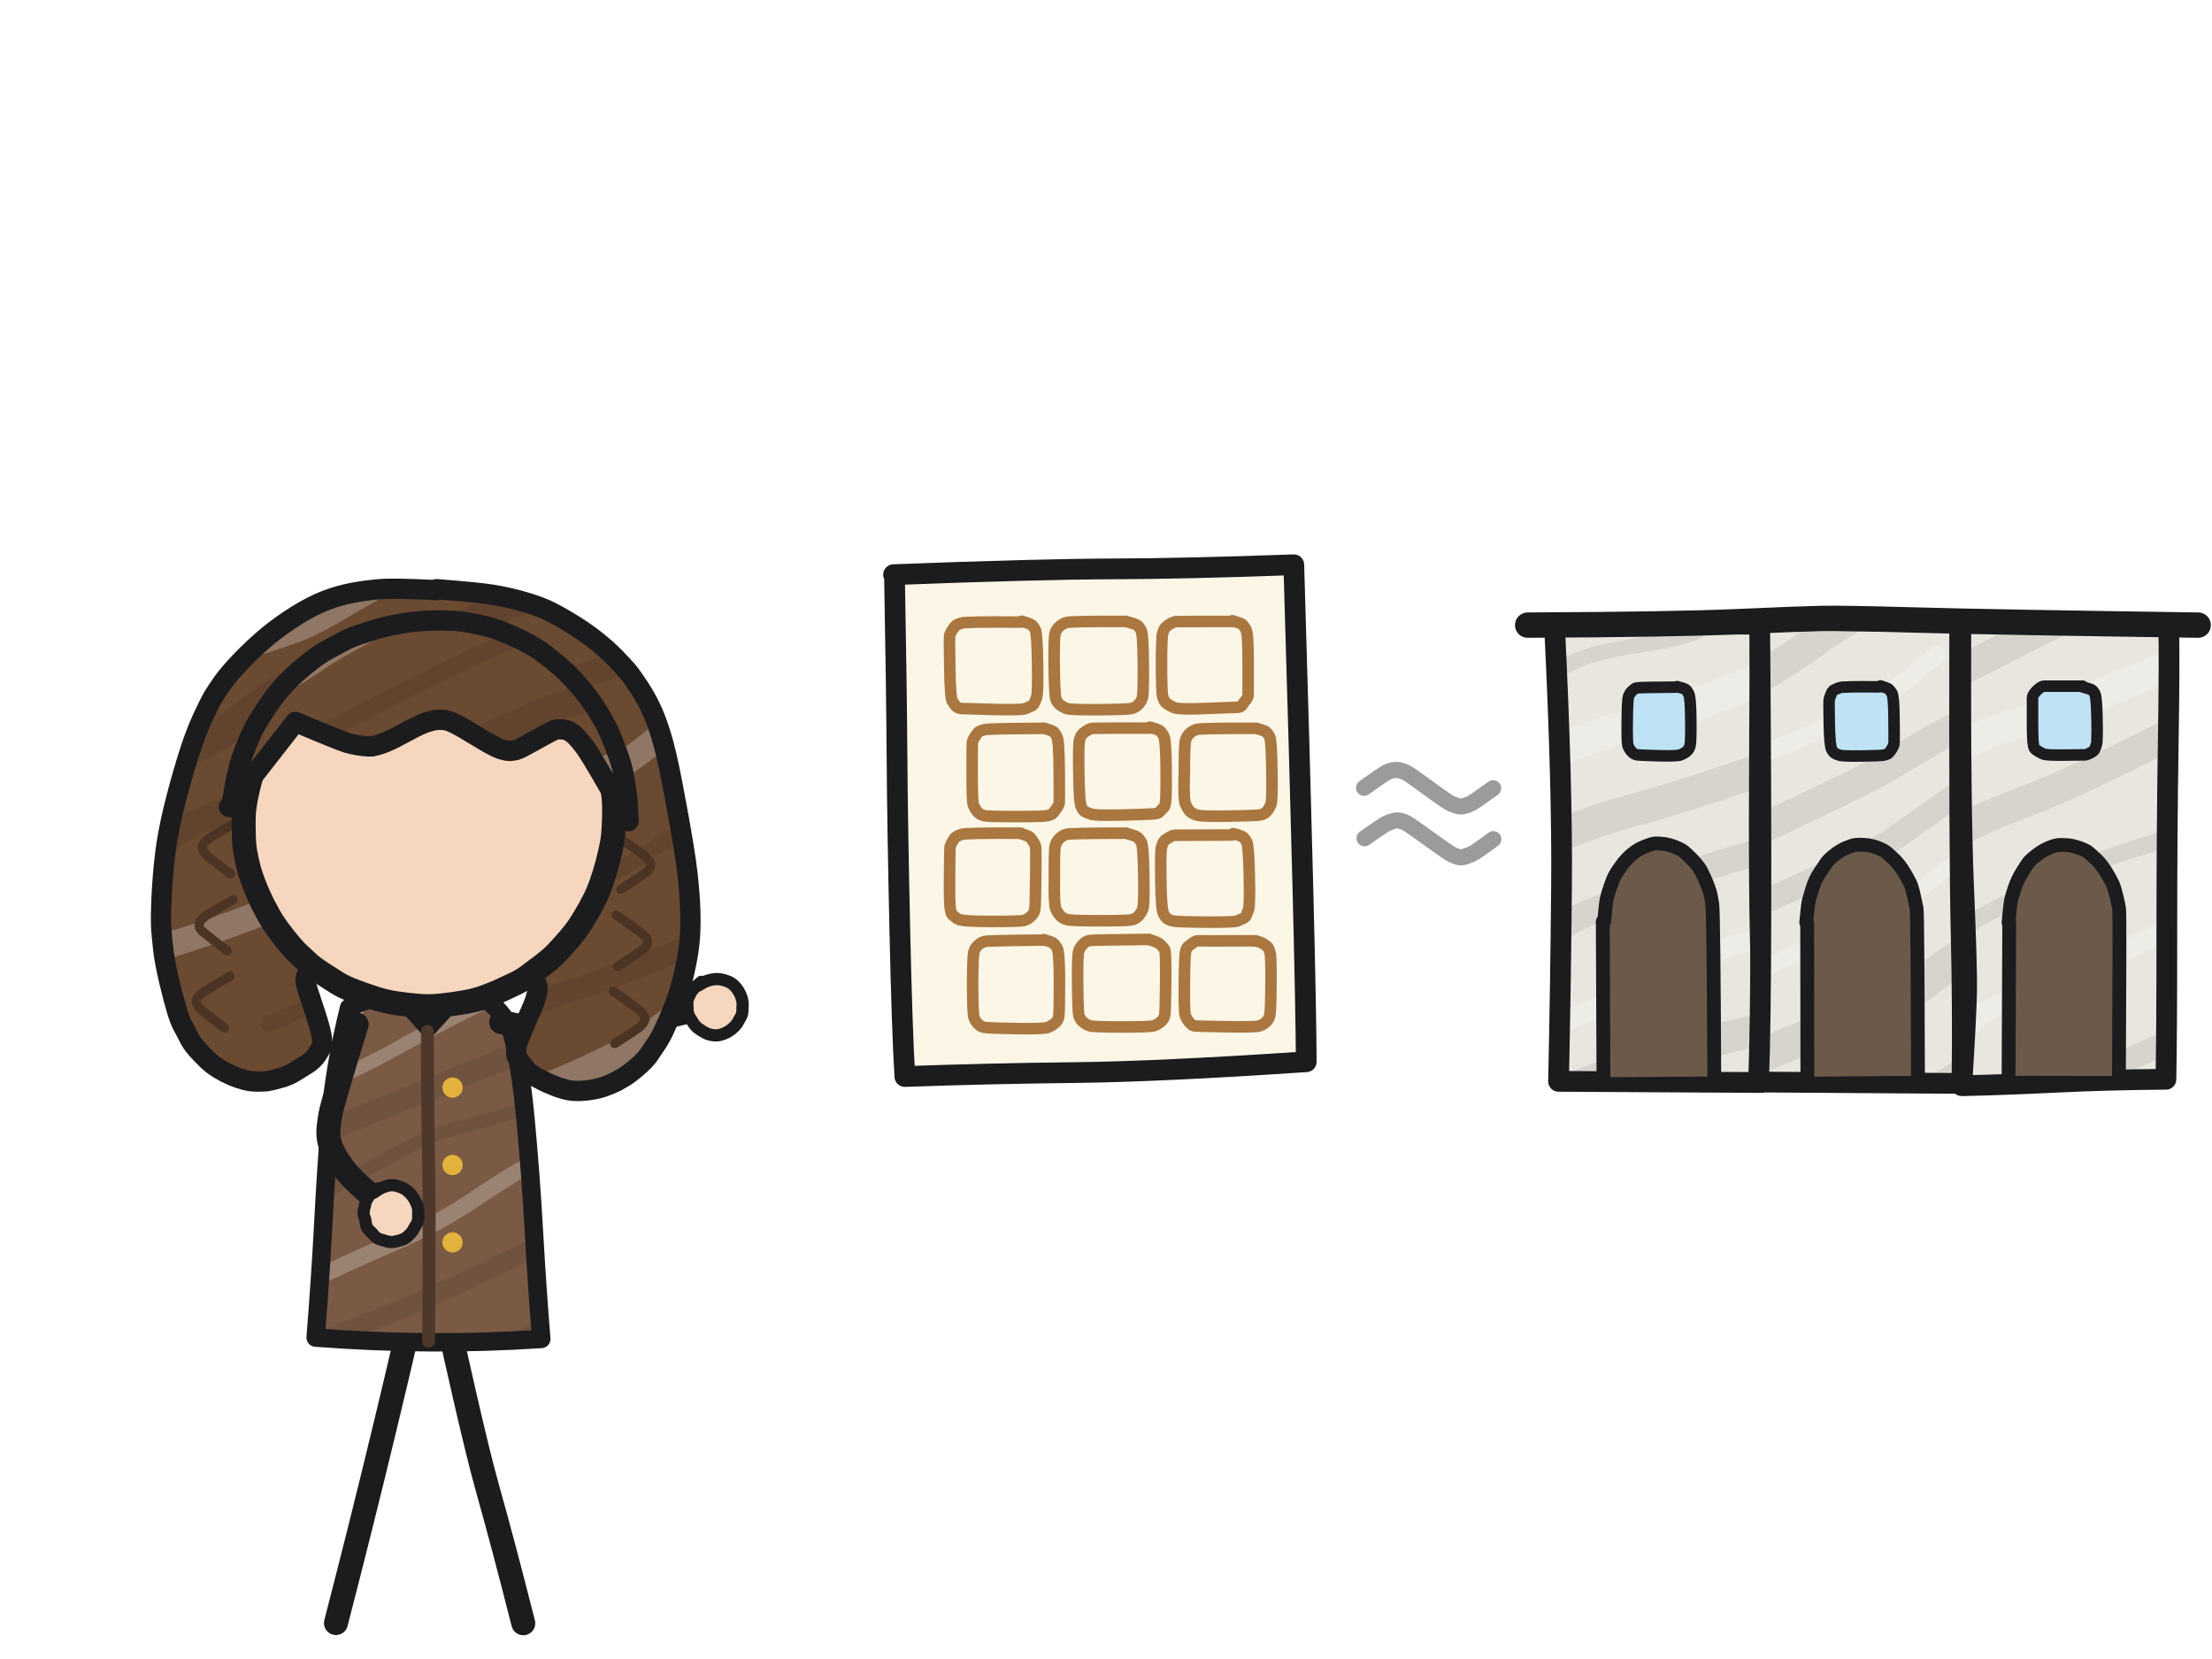
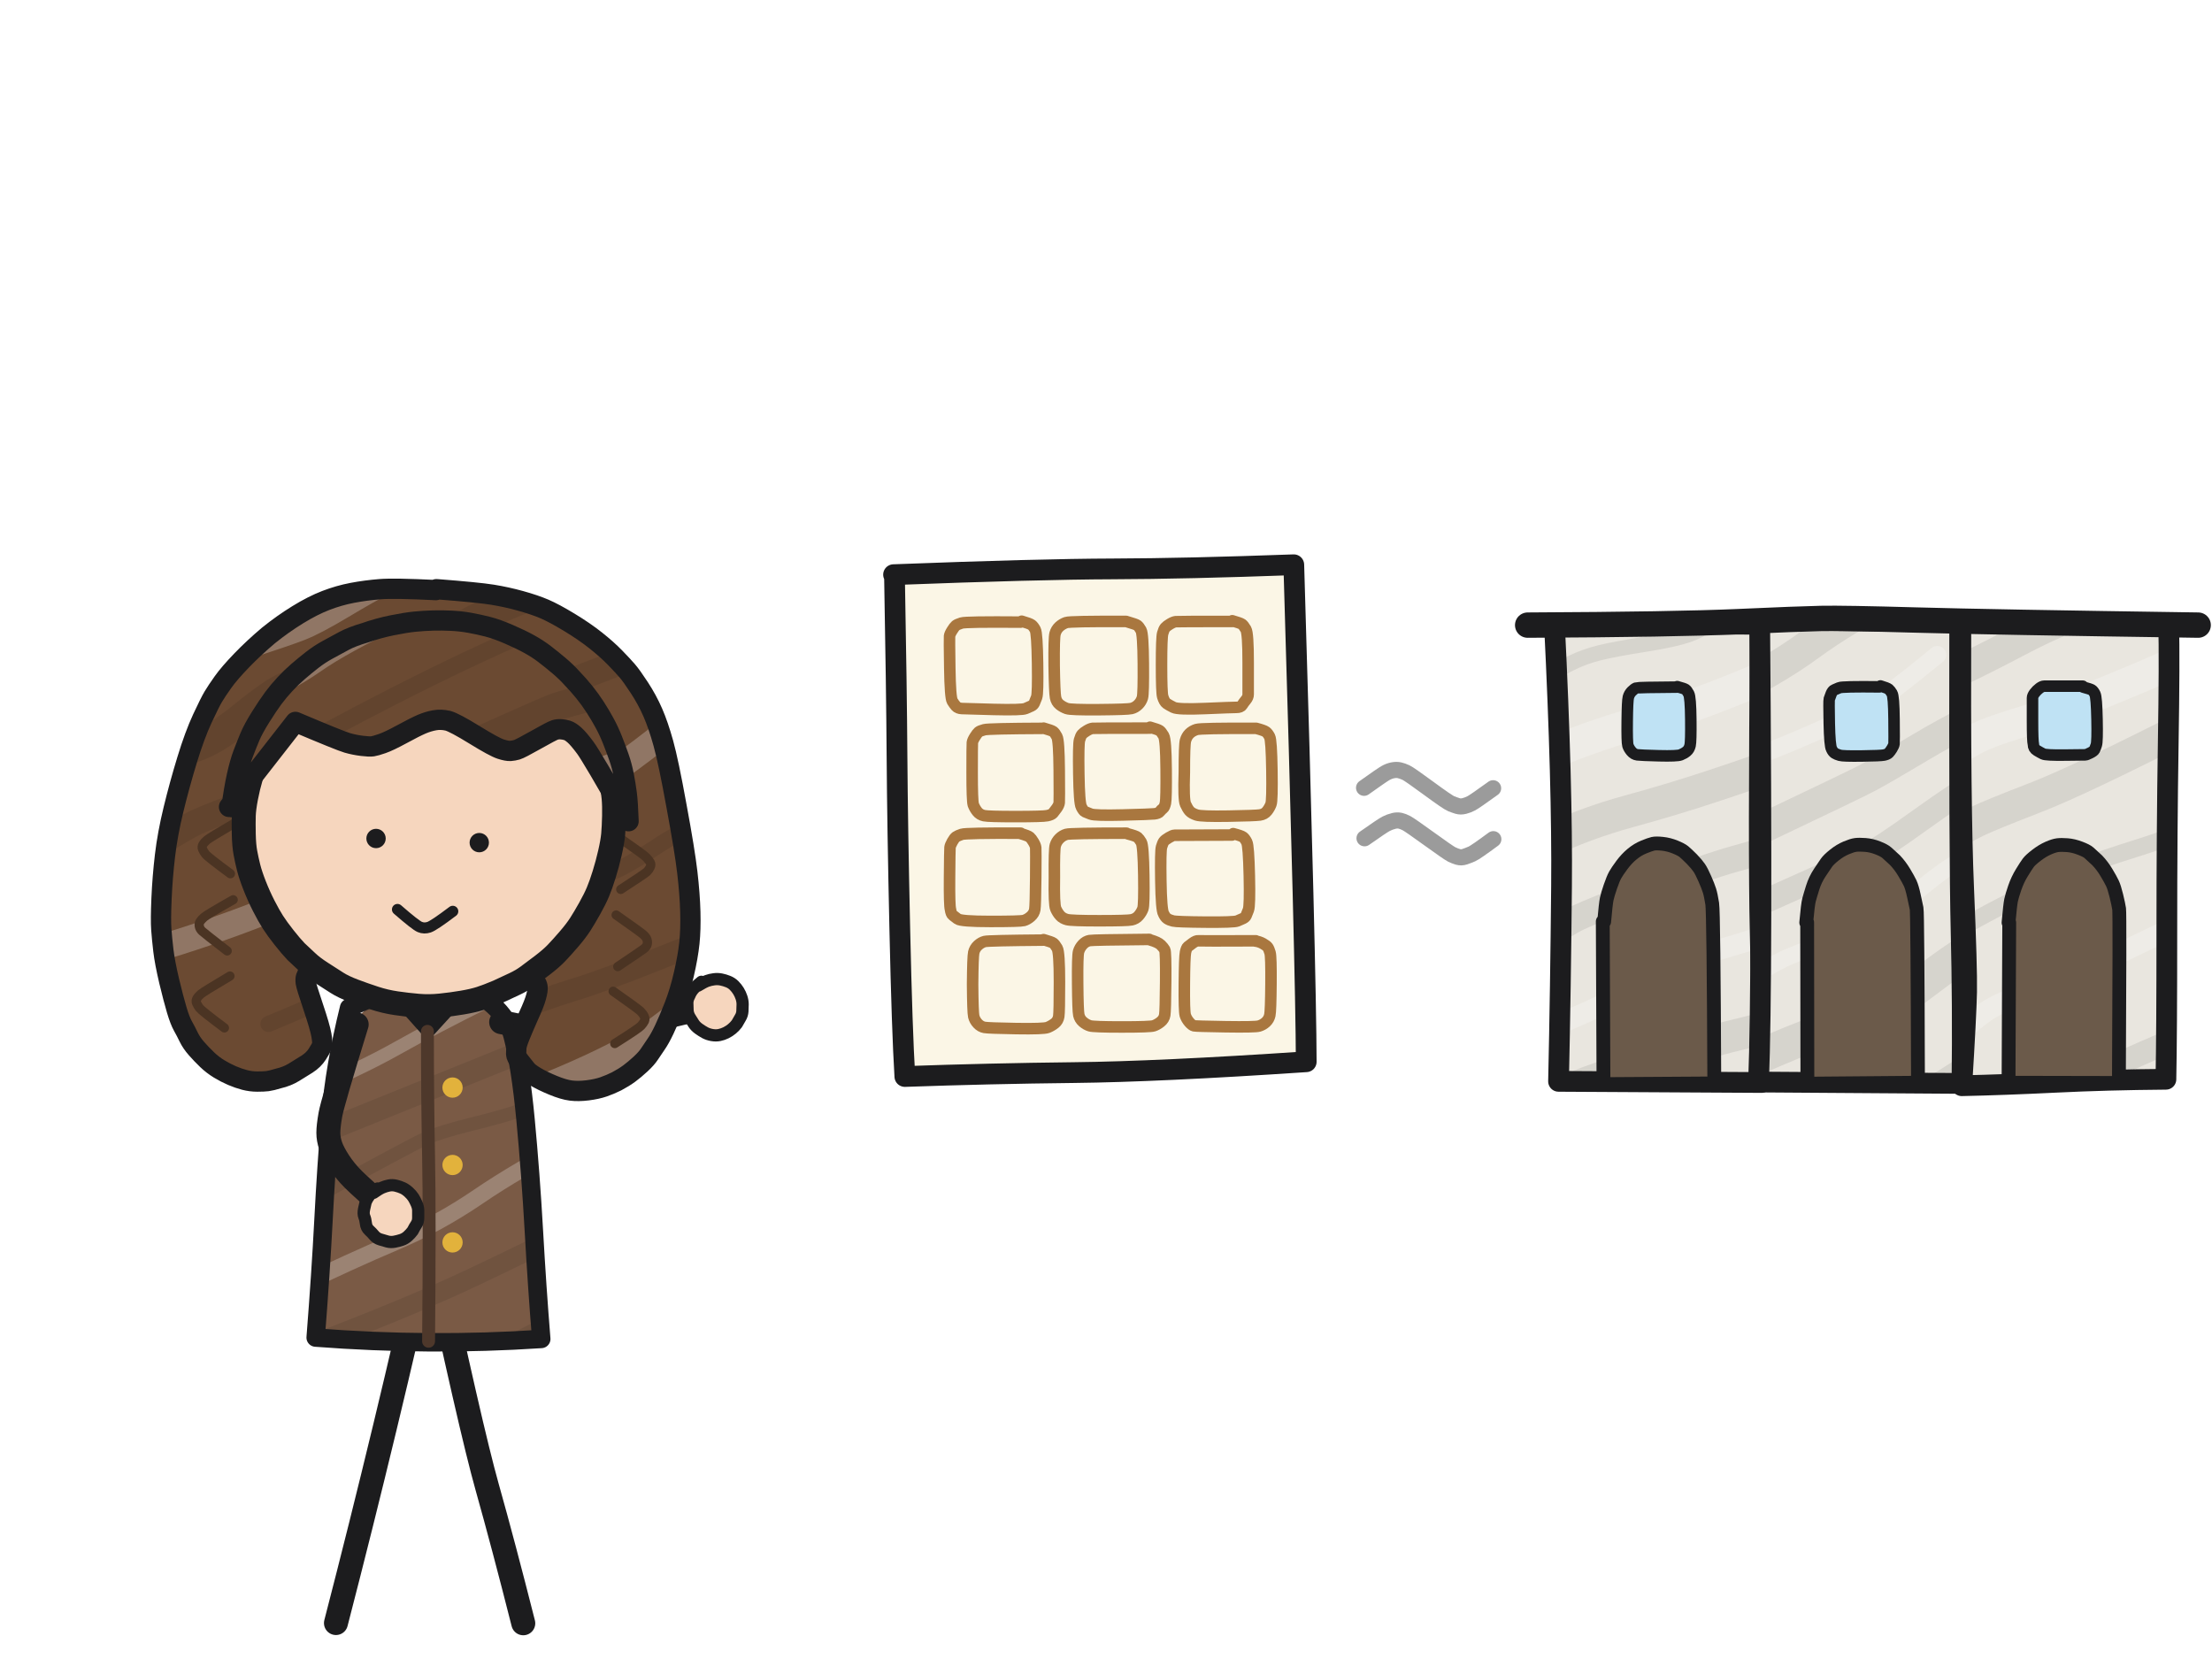
<svg xmlns="http://www.w3.org/2000/svg" viewBox="0 0 960 720" width="960" height="720" fill="none" stroke-linecap="round" stroke-linejoin="round">
  <defs>
    <path id="e1" d="M677.1 272.5l87.9 .3q.2 50.3 1.4 77.7t1.4 39.9t0 24.8t-3.1 57.6q-58.5 .5 -86.4 .1q.9-30.9 .8-86.2t-.9-114.7l-1.1 .5z" />
    <clipPath id="e1c">
      <use href="#e1" />
    </clipPath>
    <path id="e2" d="M853.2 272.5q-.9 34 -.5 78.9t.2 120.2q-58.5-.6 -87.5-.2q.8-128.6 -1.2-198.6q3.2 .1 89-.3z" />
    <clipPath id="e2c">
      <use href="#e2" />
    </clipPath>
    <path id="e3" d="M852.5 271.2q48.4 1.4 87.5 1.5q.2 50 1.6 87.1t.2 112.3q-53.5 2.1 -86.4 1.8q.7-36.1 .2-88.2t-1.3-82.3t-1.8-32.2z" />
    <clipPath id="e3c">
      <use href="#e3" />
    </clipPath>
    <path id="e4" d="M171.1 430.4q-17.8 8.3 -21 21.2t-12.8 130.7q49.4 3.8 98.9-.4q-3.9-58.5 -6.6-87.8t-6-42.3t-20.6-21.1l-15.7 17.6l-16.2-17.9z" />
    <clipPath id="e4c">
      <use href="#e4" />
    </clipPath>
    <path id="e5" d="M191.2 257.9q18.7 1.2 24.9 2.1t11.9 2.5t9.9 3.4t10.3 5.9t12 9.2t10.9 11.2t8.6 11.1t4.7 7.8t3.1 7.2t4.1 12.3t4.5 20.6q2.3 12.8 3.2 22.2t.9 18.8t-.7 18t-2.2 15t-4 13.9t-4.5 11.3t-3.3 6.1t-3.2 4.5t-4.2 4.4t-5.1 3.9t-7 3.5q-4.2 1.8 -6.9 2.3t-5.5 .6t-4.3-.2t-4.7-1.3t-6.2-2.6t-5.5-3.6t-4.1-4.2t-1.7-3.5t.6-4.3t4.6-12t4.1-10.2q.2-1.4 .1-2.5t-.8-2t-2.4-1.3t-4.3-.5t-16.3 2.7t-17.4 3.2t-6.9 .7t-6.6-.3t-6.9-1.2t-17.2-4.9t-17.2-4.3q-3.4-.2 -4.2 .1t-1.5 1t-1 1.8t.3 4.2t2.6 8.6t3 9.1t1 5t-.2 2.7t-1.1 2.4t-1.7 2.3t-3.8 3q-2.7 1.9 -5.9 3.4t-6.6 2.5t-5 1.1t-4.4 .2t-7-1.3t-6.9-2.6t-5.3-3.2t-4.9-4.2t-4.6-5.8t-4-7.4t-3.1-8.2q-1.4-4.4 -2.4-9.1t-1.7-9.7t-1-10.8t-.1-11.8t.7-12.2t1.4-12.5t3.8-20.3t4.9-20.4t3.5-10.9t3.7-8.9t3.6-6.9q1.6-2.7 3.4-5.2t4.8-6t8.9-9t9.7-8.3t7.8-5.3t9.4-4.9t11.4-4.1t12.2-2.4t12.6-.9t18.9 .1l-.5-.7z" />
    <clipPath id="e5c">
      <use href="#e5" />
    </clipPath>
    <path id="e6" d="M274.4 358.5q-16.4-28.4 -19.4-32.3t-4.8-5.6t-3.3-2t-2.7-.6t-2.7 .4t-8.3 4.2t-8.4 4.3t-2.8 .5t-4.2-.8t-11.4-6.3t-11.5-6q-2.9-.8 -5.7-.3t-5.5 1.7t-8.5 4.3t-8.6 4t-4.2 1.2t-4.5-.2t-6.3-1.4t-22-9l-28.5 37.4q-.8-1.2 -.3-5.1t1.2-7.7t2-7.6t2.6-7.3t3.3-7.2t5.2-8.4t6-7.9t5.5-5.8t6-5.3t6.5-4.6t6.8-4.1q3.6-1.8 7.3-3.3t7.4-2.7t7.8-2t7.9-1.3t9.9-.5t12 .7t9.8 1.6t7.7 2.3t7.4 2.9t7.1 3.6t6.8 4.2q3.3 2.3 6.4 4.8t5.9 5.5t5.5 6t4.9 6.5t4.2 6.8t3.6 7.3t2.9 7.5t2.1 7.7t1.3 7.9t.6 12z" />
    <clipPath id="e6c">
      <use href="#e6" />
    </clipPath>
  </defs>
  <path d="M390.5 253.3q59.6-3.2 172-6.8q1.5 137.9 5.7 216.9q-63.3 2.8 -97.6 3.4t-74.1 1.8q-4.8-128.9 -6.3-217.5l.3 2.2z" fill="#FBF6E6" />
  <path d="M387.8 249.4q62.9-2.4 95-2.5t78.7-1.8q5.3 176.4 5.4 215.7q-64.1 4.3 -100.8 4.7t-73.4 1.7q-1.2-19.6 -2.2-64.3t-1.2-74.5t-1.1-79" stroke="#1c1c1e" stroke-width="9" />
  <path d="M443.4 269.6q3.5 1 4.3 1.6t1.6 2.1t1 14.6t-.4 14.7t-1 2.5t-1.3 1.3t-2.5 1.1t-13.8 .4t-13.9-.4t-2.5-1t-1.6-2.2q-.9-1.5 -1.1-14.4t-.1-13.8t1.1-2.5t1.6-2.1t2.5-1.1t25.7-.4" stroke="#A9773F" stroke-width="5" />
  <path d="M489.4 269.9q3.5 1 4.2 1.5t1.6 2.1t1 14.6t-.4 14.7t-1.8 3t-3 1.7t-14 .5t-14-.5t-3.1-1.7t-1.8-3.1t-.6-13.8q-.1-12.1 .4-13.9t1.8-3t3-1.8t26.1-.5" stroke="#A9773F" stroke-width="5" />
  <path d="M534.8 269.4q3.5 1 4.2 1.5t1.7 2.2t1 14.4t0 13.9t-1 2.4t-1.6 2.2t-2.5 1t-13.6 .5t-13.7-.5t-3-1.7t-1.7-3q-.5-1.8 -.5-13.7t.5-13.7t1.1-2.5t2.1-1.6t2.5-1t24.7-.1" stroke="#A9773F" stroke-width="5" />
  <path d="M452.9 316q3.5 1 4.2 1.5t1.6 2.2t1 14.6t0 14t-1.1 2.5t-1.6 2.1t-2.5 1.1t-13.7 .4t-13.7-.4t-3-1.8t-1.7-3q-.5-1.8 -.5-13.9t.1-13t1.1-2.5t1.6-2.1t2.5-1t25.8-.6" stroke="#A9773F" stroke-width="5" />
  <path d="M499.1 315.6q3.5 1 4.2 1.5t1.7 2.2t1.1 14.5t-.3 14.7t-1.1 2.4t-1.3 1.3t-2.4 1t-13.8 .5t-13.8-.4t-2.5-1t-1.6-2.1q-.9-1.6 -1.1-14.4t.3-14.6t1.1-2.5t2.1-1.6t2.5-1t25-.1" stroke="#A9773F" stroke-width="5" />
  <path d="M545.2 316.1q3.4 .9 4.2 1.5t1.6 2.1t1 14.6t-.4 14.7t-1.7 3t-3.1 1.7t-13.7 .5t-13.8-.5t-3-1.7t-1.8-3t-.5-13.8q0-12 .5-13.8t1.7-3t3.1-1.8t25.9-.5" stroke="#A9773F" stroke-width="5" />
  <path d="M442.7 361.7q3.5 1 4.2 1.6t1.6 2.1t1 2.5t0 13t-.4 13.8t-1.8 3.1t-3 1.7t-14.4 .4t-14.3-1.1t-2.1-1.6t-1-2.5q-.5-1.8 -.4-13.9t.2-13t1-2.5t1.6-2.1t2.5-1.1t25.6-.5" stroke="#A9773F" stroke-width="5" />
  <path d="M489.5 361.9q3.5 .9 4.2 1.5t1.6 2.1t1.1 14.4t-.4 14.5t-1.8 3t-3.1 1.8t-14 .4t-14-.5t-3-1.7t-1.9-3t-.6-13.8q-.1-12 .4-13.7t1.8-3t3-1.8t26.1-.5" stroke="#A9773F" stroke-width="5" />
  <path d="M535.2 361.8q3.5 .9 4.3 1.5t1.6 2.2t1.1 14.6t-.4 14.8t-1 2.5t-1.3 1.2t-2.5 1.1t-13.9 .5t-14-.5t-2.5-1t-1.6-2.1q-1-1.5 -1.2-14.4t.3-14.6t1-2.4t2.2-1.7t2.4-1t25-.1" stroke="#A9773F" stroke-width="5" />
  <path d="M452.9 407.8q3.5 1 4.2 1.5t1.7 2.2t1 14.7t-.3 14.9t-1.7 3t-3.1 1.8t-13.7 .5t-13.7-.5t-3-1.7t-1.7-3.1t-.5-13.9q.1-12 .5-13.8t1.8-3.1t3-1.7t25.9-.6" stroke="#A9773F" stroke-width="5" />
  <path d="M499.1 407.9q3.5 1 4.7 2.2t1.7 2.1t.4 13.7t-.4 14.6t-1.8 3t-3 1.7t-13.8 .5t-13.9-.5t-3-1.7t-1.8-3t-.5-13.8q-.1-12 .4-13.7t1.8-3.1t3-1.7t25.9-.5" stroke="#A9773F" stroke-width="5" />
  <path d="M544.7 408.4q1.8 .2 3.4 1.1t2.1 1.6t1 2.4t.4 13.5t-.5 13.6t-1.7 3t-3 1.7t-14.5 .3t-13.7-.4t-2.1-1.6t-1.7-3q-.5-1.8 -.4-13.6t.5-13.7t1-2.4t2.1-1.6t2.5-1t24.9 0" stroke="#A9773F" stroke-width="5" />
  <path d="M592 341.9q7.7-5.5 9.3-6.4t3.2-1.2t2.9 0t2.8 1t9.8 6.8t9.8 6.7t2.8 1t2.9 0t3.1-1.2t9.4-6.5" stroke="#9b9b9b" stroke-width="7" />
  <path d="M592.2 363.8q7.8-5.5 9.4-6.3t3.2-1.2t2.9-.1t2.8 1.1t9.8 6.8t9.7 6.7t2.8 1.1t2.9-.1t3.1-1.2t9.3-6.4" stroke="#9b9b9b" stroke-width="7" />
  <use href="#e1" fill="#E9E6DF" />
  <g clip-path="url(#e1c)">
    <path d="M628.7 314.9q24.2-10.6 35.7-17.4t17.4-9.7t12.4-4.5t19.8-3.7t19.5-4.4t17.3-10" stroke="#c4c1bb" stroke-width="6.6" opacity="0.5" />
    <path d="M608 361.9q34-22 58.4-32.3t43.7-15.6t43.8-15.2t48.3-21.7" stroke="#f3f1ed" stroke-width="14" opacity="0.55" />
    <path d="M615.5 389.4q36.6-15.1 54.5-23.6t37-13.7t38-11.5t24.9-8.7t17.7-8.9" stroke="#c4c1bb" stroke-width="14.2" opacity="0.5" />
    <path d="M645 422.6q11.9-5.8 23-13.7t17-10.7t30.6-12.4t37.4-13.1t18.9-5.8t24.7-9.4t30.4-12.9" stroke="#c4c1bb" stroke-width="11.4" opacity="0.5" />
    <path d="M646.8 456.8q50.9-20.6 62.7-27.9t18.1-10.3t26.1-8.7t57-23.9" stroke="#f3f1ed" stroke-width="8.9" opacity="0.55" />
    <path d="M656.1 485.4q23.3-11.8 29.3-14.3t30.7-10.7t37.4-11.2t18.9-5.4t40.8-20.5" stroke="#c4c1bb" stroke-width="13.8" opacity="0.5" />
  </g>
  <path d="M675.5 270.8l88.5 .1q-.9 100.9 -.1 133t.6 65.9l-88.1-.5q.9-40.7 1.3-84.6t-3.1-114.2" stroke="#1c1c1e" stroke-width="9" />
  <path d="M744.2 470.1l-48.2-.3q-.2-69.9 .1-73.8t.8-5.8t1.6-5.4t3.1-6.5t2.8-4.2t3.5-3.2t5.1-3.1t4.1-1.3t4.2 0t5.4 1.4t4 2q1.2 .9 3.5 3.3t4.1 5.3t2.5 4.8t1.7 5.4t1.2 5.6t.5 75.8z" fill="#6B5A4A" />
  <path d="M696.2 400q.7-7.9 1.1-9.8t1.6-5.4t2.1-5.1t2.9-4.3t4.4-4.7t5.1-3.1t4-1.4t4.1 0t5.5 1.4t3.8 2t3.5 3.3q2.2 2.3 3.2 3.8t2.4 4.7t2 5.1t1.2 5.7t.9 78l-48.1 .3l-.3-70.6" stroke="#1c1c1e" stroke-width="6" />
  <path d="M719.4 298.3q8.9-.2 10.4 .2t2.1 .9t1.4 1.8t.9 11.2t-.3 11.3t-1.5 2.6t-2.6 1.5t-9.5 .4t-9.5-.4t-2.6-1.5t-1.6-2.6q-.4-1.5 -.4-10.5t.3-10.5t.9-2.1t1.8-1.4t10.2-.9z" fill="#BFE2F4" />
  <path d="M727.9 298q3 .8 3.6 1.2t1.4 1.9t.9 11.1t-.3 11.3t-1.5 2.6t-2.6 1.5t-9.4 .4t-9.4-.4t-2.6-1.5t-1.5-2.6t-.3-10.5q.1-8.9 .5-10.4t1.5-2.6t1.9-1.4t18.3-.4" stroke="#1c1c1e" stroke-width="5" />
  <use href="#e2" fill="#E9E6DF" />
  <g clip-path="url(#e2c)">
    <path d="M676.6 342.1q12.1-5.2 28.4-16.6t40.1-22.5t39.9-22.9t39.5-23.8" stroke="#c4c1bb" stroke-width="13.8" opacity="0.5" />
    <path d="M716 346.3q12.4-6.2 32.4-13.1t39.2-15.4t25.1-12t28.1-21.6" stroke="#f3f1ed" stroke-width="7.7" opacity="0.55" />
    <path d="M707.8 392.2q10.8-9 16.6-12.6t42.9-21.2t43.2-20.8t23.7-13.7t42.6-21.8" stroke="#c4c1bb" stroke-width="13" opacity="0.5" />
    <path d="M730.4 407q74.1-32.9 80.2-36t22.6-15t33.9-22.5t29.3-16.7" stroke="#c4c1bb" stroke-width="10.5" opacity="0.5" />
    <path d="M746.2 432.5q23.2-14.3 29.5-17t19.2-7.3t18.9-7.8t16.7-12.2t16.4-12.5t30.3-15.4" stroke="#f3f1ed" stroke-width="7.2" opacity="0.55" />
    <path d="M738.4 470.3q36.4-17.6 55.9-23.9t25.4-9.6t16.8-11.6t16.7-11.7t67.4-30.9" stroke="#c4c1bb" stroke-width="14.8" opacity="0.5" />
    <path d="M791.8 494.2q25.2-10.5 31.2-13.6t40.4-25.5t40.4-25.3t19.1-7.6t25.2-10.4" stroke="#c4c1bb" stroke-width="7.9" opacity="0.5" />
  </g>
  <path d="M764.6 269.1q62.5 .3 85.9 1.1q-.2 101.6 .6 133.7t.4 66.3l-88.3-.6q1.8-44.6 .5-199.5" stroke="#1c1c1e" stroke-width="9" />
  <path d="M832 469.7l-48.3 .4q.3-70.2 .7-74.1t.7-5.8t1.7-5.3t3.1-6.5t2.8-4.2t3.5-3.2t5.1-3t4.1-1.4t4.1 .1t5.5 1.4t3.9 2q1.3 .9 3.5 3.3t3.2 3.8t2.5 4.7t2.5 7t1.2 5.6t.2 75.2z" fill="#6B5A4A" />
  <path d="M783.9 400.4q.7-7.9 1.2-9.8t1.6-5.4t3.1-6.5t2.9-4.3t3.4-3.3t5.1-3.1t4.1-1.3t4.2 0t5.5 1.3t3.9 2.1t3.5 3.2q2.2 2.3 4 5.3t2.6 4.7t1.6 5.4t1.2 5.6t.6 75.6l-48 .4l-.1-70" stroke="#1c1c1e" stroke-width="6" />
  <path d="M807.3 298.2q8.7-.2 10.2 .2t2.1 .9t1.4 1.8t.9 11.2t-.3 11.3t-1.5 2.6t-2.6 1.6t-9.5 .4t-9.5-.4t-2.6-1.5t-1.5-2.6q-.4-1.5 -.4-10.5t.4-10.5t1.5-2.6t1.9-1.4t9.5-.5z" fill="#BFE2F4" />
  <path d="M816.1 297.7q3 .9 3.6 1.4t1.4 1.8t.9 11.2t0 10.7t-.9 2.1t-1.4 1.9t-2.1 .9t-9.6 .4t-9.5-.3t-2.2-.9t-1.4-1.8q-.8-1.4 -1-11.2t0-10.5t.8-2.2t1.4-1.8t2.1-.9t17.5-.4" stroke="#1c1c1e" stroke-width="5" />
  <use href="#e3" fill="#E9E6DF" />
  <g clip-path="url(#e3c)">
    <path d="M765.3 330q48.9-23.1 67.6-31t42.7-20.6t44-17.6t31.9-11.8" stroke="#c4c1bb" stroke-width="13.3" opacity="0.5" />
    <path d="M783.7 357.5q27.1-5.5 33.3-8t16.8-11.4t16.2-12.9t11.7-6.5t19.2-6.4t31.6-11.5t24.8-10.4t29.4-16.3" stroke="#f3f1ed" stroke-width="13.3" opacity="0.55" />
    <path d="M792 390.1q25.1-10.2 42.6-20.5t23.6-13.2t25-10.2t67.1-31.8" stroke="#c4c1bb" stroke-width="13.6" opacity="0.5" />
    <path d="M837.9 410.3q24.1-14.2 43-23.2t25.3-11.7t19.9-6.9t19.8-7.1t17.1-12.5t16.7-13.6t18.7-9.3" stroke="#c4c1bb" stroke-width="7.4" opacity="0.5" />
    <path d="M847.7 450.9q10-9.3 15.6-12.8t23.9-10.4t41.8-18.4t59.9-25.9" stroke="#f3f1ed" stroke-width="8.9" opacity="0.55" />
    <path d="M860.7 488q62.9-28.4 82-36.5t37.2-18.1t30.8-15.6" stroke="#c4c1bb" stroke-width="10" opacity="0.5" />
  </g>
  <path d="M850.3 268.7q44.3 1.9 90.9 2.1q.4 15.1 -.2 52.3t-.6 81.4t-.4 63.9q-25.5 .2 -47.8 1.3t-40.8 1.5q1.9-30.4 2.1-40.7t-1.3-45.3t-1.2-116" stroke="#1c1c1e" stroke-width="9" />
  <path d="M920.1 469.7l-47.9 .3q.2-70.1 .5-74t.7-5.7t1.6-5.4t3.1-6.5t4-5.3t3.5-3.2t3.9-1.9t4-1.4t4.2 .1t5.4 1.4t3.9 2q1.3 .9 3.5 3.3t3.1 3.8t2.5 4.7t2.1 5.1t1.1 5.6t.8 77.1z" fill="#6B5A4A" />
  <path d="M871.7 400.4q.7-7.8 1.1-9.7t1.6-5.4t3.1-6.6t2.8-4.3t3.5-3.2t5.1-3.1t4.1-1.3t4.2 0t5.5 1.3t3.9 2t3.6 3.3q2.2 2.3 4 5.3t2.6 4.7t1.7 5.4t1.2 5.7t-.1 75.5l-47.9-.1l.3-69.5" stroke="#1c1c1e" stroke-width="6" />
  <path d="M896.2 298.2q8.2 .1 9.7 .5t2.1 .9t1.4 1.8t.9 11.1t-.3 11.2t-1.5 2.6t-2.6 1.5t-9.6 .3t-9.5-.4t-2.6-1.5t-1.5-2.6q-.5-1.5 -.5-10.5t.3-10.5t1.5-2.6t2.5-1.5t9.7-.3z" fill="#BFE2F4" />
  <path d="M904.1 298.2q3 .8 3.7 1.2t1.4 1.8t.9 11t-.3 11.1t-.8 2.1t-1.9 1.4t-2.1 .8t-8.8 .1t-9.5-.5t-2.7-1.5t-1.5-2.6q-.4-1.5 -.4-10.4t0-9.8t.9-2.1t2.1-2.1t2.1-.9t16.7 0" stroke="#1c1c1e" stroke-width="5" />
  <path d="M663 271.3q64.2-.3 91-1.5t36.4-1.4t41.4 .7t122.2 2.2" stroke="#1c1c1e" stroke-width="11" />
  <path d="M186.6 535.2q-18.8 84.2 -40.8 169.2" stroke="#1c1c1e" stroke-width="10.4" />
  <path d="M185.9 534q18.3 85.7 25.5 111.3t15.7 59.2" stroke="#1c1c1e" stroke-width="10.4" />
  <path d="M186.9 429.6l-.9 104.7" stroke="#1c1c1e" stroke-width="11.2" />
  <use href="#e4" fill="#7A5A45" />
  <g clip-path="url(#e4c)">
    <path d="M107.3 461.2q49.2-25.6 69.4-31.5t32.3-12.5" stroke="#664c3a" stroke-width="5" opacity="0.5" />
    <path d="M85.7 497.3q22.2-13.3 46-23.1t40.7-19.3t39.9-20.9" stroke="#b6a499" stroke-width="5.9" opacity="0.55" />
    <path d="M101.6 506.9l130.7-52.8" stroke="#664c3a" stroke-width="9.7" opacity="0.5" />
    <path d="M131.5 522.6q47.4-26 53.6-28.7t19.5-6t19.7-5.5t42.6-20.5" stroke="#664c3a" stroke-width="5.8" opacity="0.5" />
    <path d="M127.7 559.1q24.7-11.9 43.6-19.9t36.2-19.8t41.6-24.4" stroke="#b6a499" stroke-width="7.1" opacity="0.55" />
    <path d="M143.8 580.2q37.7-14.6 62-26.1t60.3-29.5" stroke="#664c3a" stroke-width="8.3" opacity="0.5" />
    <path d="M145.7 614.4q13.3-4.2 26.9-7.4t50.3-22.6t61.7-30.7" stroke="#664c3a" stroke-width="10.7" opacity="0.5" />
  </g>
  <path d="M169.4 429.4l-17.9 8q-6.3 25.5 -8.1 47.2t-3 44.8t-3.4 51.1q49.5 3.8 97.9 .6q-1.8-22.1 -3.2-46.9t-3.6-48.1t-5.6-36.4t-20.8-21.2l-15.9 17.4l-15.9-17.8" stroke="#1c1c1e" stroke-width="8" />
  <path d="M185.5 447.6q0 28.9 .5 54.4t0 80.1" stroke="#4E382B" stroke-width="5.6" />
  <circle cx="196.4" cy="472" r="4.4" fill="#E2B23C" />
  <circle cx="196.4" cy="505.6" r="4.4" fill="#E2B23C" />
  <circle cx="196.4" cy="539.2" r="4.4" fill="#E2B23C" />
  <path d="M154.8 444.6q-10.5 34 -11.4 39.1t-.9 7.9t1 5.7t3.6 6.9t6.3 7.7t15.5 13.9" stroke="#1c1c1e" stroke-width="10.4" />
  <path d="M217.5 443.6q20.6 4.3 24.2 4.7t7.4 .2t13.3-1.6t48.7-10.8" stroke="#1c1c1e" stroke-width="10.4" />
  <use href="#e5" fill="#6B4A32" />
  <g clip-path="url(#e5c)">
    <path d="M48.9 280.9q11.8-6.4 23-14.5t17.2-10.7t19.5-5.4t19.8-4.7t30.6-13.3t42.1-20.6t43.6-17.2" stroke="#5a3e2a" stroke-width="7" opacity="0.5" />
    <path d="M49.5 306q36-18.9 55.3-25.1t25.6-8.7t18-9.5t17.7-10t12.5-5t19.8-5.1t19.4-6t17.1-11.5t23-14.9" stroke="#ae9b8e" stroke-width="11.6" opacity="0.55" />
    <path d="M26.4 344.2q11.8-6.7 18-9.1t19.4-5.4t19.6-5.2t12-5.9t11.1-8.2t11-8.3t12-6t20.1-3.8t20.2-3.7t23.7-12.5t36.1-17.5q18.8-7 43.4-17.4" stroke="#5a3e2a" stroke-width="13.4" opacity="0.5" />
    <path d="M56.2 374.2q23-14.6 29.1-17.4t25-9.8t37.3-15.1t24.7-10.6t19.3-6t19.5-5.8t94.1-35.9" stroke="#5a3e2a" stroke-width="11.2" opacity="0.5" />
    <path d="M64.3 412.9q25.8-7.5 50.7-17.3t43.6-16.7t62.1-24.9t48.8-21.6t27.5-20.9" stroke="#ae9b8e" stroke-width="11.2" opacity="0.55" />
    <path d="M116.5 444.4q24.8-10.2 30.5-14t11-8.4t10.9-8.6t11.9-6.2t19.7-5t38.2-12.6t30.9-12.9t17.4-10.6t48.5-22.7" stroke="#5a3e2a" stroke-width="7" opacity="0.5" />
    <path d="M114.5 489.5q24.8-10.1 30.8-13.1t17.4-10.5t17.5-10.4t31.1-12.5t37.9-13.5t37.8-13.9t44.4-15.3t32-10.5" stroke="#5a3e2a" stroke-width="9.8" opacity="0.5" />
    <path d="M86.3 526.5q12.4-5 31.6-11.1t44.1-16.1t44.4-15.4t44-16.2t35.5-19.2t16.9-11.8t68-28.3" stroke="#ae9b8e" stroke-width="14.9" opacity="0.55" />
    <path d="M123.1 563.8q24.8-10.9 36-19.2t16.9-11.9t49.7-21.3t68.7-28.4t44.1-17.3t45.4-13.9" stroke="#5a3e2a" stroke-width="12.7" opacity="0.5" />
  </g>
  <path d="M189.4 255.7q18.1 1.4 24.3 2.4t12.3 2.7t10.3 3.5t10.8 5.8t11.5 7.9t8.3 7.4t5.3 5.7t5.3 7.4t5.8 10.7t4.6 13.4t5.7 27.2q3.6 19.4 4.7 28.9t1.3 17.1t-.4 13.4t-2.4 13.6t-4.2 13.9t-4.3 10.1t-3.5 6.3t-2.9 4.3t-3.9 4.4t-4.9 4.1t-5.5 3.4q-2.8 1.4 -5.7 2.4t-6.9 1.5t-7.2 .1t-7.8-2.3t-7.6-3.7t-3.9-3t-2.7-3.4t-1.8-3.5t.1-2.7t1.5-4.9t3.8-8.9q2.5-5.4 3.3-8.4t.6-4.2t-.8-1.9t-2.4-1.3t-5.7-.1t-18.2 3.5t-19.1 3.6t-8 .1t-6.5-1.2t-16.5-5.2t-15.6-4.6q-2.4-.4 -4.2-.1t-2.5 1.1t-1 1.8t-.1 2.5t3.2 10.4t3.6 12.4t.2 4.6t-2 3.6t-4.4 4.3t-5.8 3.6t-6.5 2.6q-3.3 1 -4.9 1.2t-4.4 .2t-5.5-.7t-5.5-1.9t-5.6-2.9t-5.2-4t-4.6-4.8t-3.4-5t-2.5-4.8t-2.7-7t-3.3-12.6q-1.9-8.1 -2.5-13.2t-.9-9.2t.1-13.3t1.5-18.6t3.7-20.1t5.9-21.5t6.6-17.9t4.8-9.6t4.2-6.3t8-9.3t11.7-10.9q6.2-5 12.7-9t12.2-6.2t11.5-3.3t12-1.6t24.3 .4" stroke="#1c1c1e" stroke-width="8.8" />
  <path d="M102.4 356.9q-11.3 6.6 -12.5 7.6t-1.8 2t-.2 2t1.3 2.2t10.8 8.5" stroke="#4b3423" stroke-width="4" />
  <path d="M101.2 390.5q-11.5 6.5 -12.7 7.6t-1.7 1.9t-.3 2t1.3 2.2t10.8 8.5" stroke="#4b3423" stroke-width="4" />
  <path d="M99.8 423.6q-11.3 6.7 -12.5 7.7t-1.8 2t-.2 2t1.3 2.2t10.8 8.6" stroke="#4b3423" stroke-width="4" />
  <path d="M268.7 363.5q10.8 7.5 11.9 8.7t1.6 2.1t0 2t-1.4 2t-11.4 7.7" stroke="#4b3423" stroke-width="4" />
  <path d="M267.4 397.1q10.7 7.5 11.9 8.6t1.5 2.1t.1 2t-1.5 2t-11.3 7.7" stroke="#4b3423" stroke-width="4" />
  <path d="M266.1 430.2q10.8 7.6 11.9 8.7t1.6 2.2t.1 2t-1.5 2.1t-11.4 7.7" stroke="#4b3423" stroke-width="4" />
  <path d="M139.3 297.6q7.7-5.7 10.4-7.4t7-3.8t7.2-3.2t7.6-2.4t7.8-1.6t6.3-.6t8 .2t7.9 .9t7.7 2.1t7.5 2.7t7.2 3.6q4.1 2.4 6.8 4.3t6.3 5t5.9 5.4t5.3 6t5.7 7.8t4.1 6.8t3.3 7.3t2.7 7.4t1.7 7.7t1 7.8t.2 6.4q-.1 3.2 -.5 6.3t-1.1 6.3t-2.3 7.7t-2.9 7.6t-3.9 7.3t-5.5 8.4t-5.2 6.6t-5.9 6t-6.3 5.5t-6.8 4.7t-7.1 4q-2.9 1.4 -5.9 2.6t-6 2t-9.3 1.7t-9.5 .9t-7.9-.5t-7.9-1.1t-7.7-2t-9.1-3.4t-7.3-3.6t-6.9-4.5t-6.5-4.9q-2.5-2.2 -6.9-7.2t-6.2-7.7t-4.3-7.2t-4.6-10.7t-3-9.6t-1-6.6t-.1-9.8t.8-9.8t1.9-7.8t2.4-7.7t3.2-7.3q2.1-4.3 4.5-8.4t5.3-8.1t11.3-13.4l.6 1.3z" fill="#F6D6BE" />
  <path d="M136.2 294.7q7.4-5.8 10-7.4t6.9-3.9t7.1-3.3t7.6-2.4t7.7-1.8t6.3-.7t8-.1t8 .7t7.8 1.7t7.6 2.3t7.3 3.2q4.3 2.2 7.1 3.9t6.6 4.6t6.2 5.1t5.6 5.7t6.1 7.5t4.5 6.6t4.1 8.5t3.9 12t1.7 9.4t.2 7.9t-.4 8q-.3 3.2 -1.4 8t-2.5 9.3t-2.7 7.6t-3.6 7.2t-4.1 6.9t-4.9 6.4t-5.4 6t-6.1 5.3t-6.4 4.8t-5.6 3.3t-7.3 3.4q-4.5 1.9 -7.6 2.9t-7.8 1.8t-9.6 1.3t-9.6 .1t-9.5-1.1t-9.4-2.2t-9.1-3.2t-7.3-3.5t-6.7-4.3t-6.3-4.8t-4.7-4.4q-2.2-2.3 -5.2-6.1t-4.8-6.6t-4-7.1t-4-8.9t-2.6-7.8t-1.4-6.4t-.7-8.1t0-8t1-7.8t2.2-9.1t3.1-8.8q1.8-4.3 4-8.4t4.7-8t5.5-7.7t6.3-7.2t7-6.5t9-6.7" stroke="#1c1c1e" stroke-width="10.4" />
  <use href="#e6" fill="#6B4A32" />
  <g clip-path="url(#e6c)">
    <path d="M87.9 271.6q22.4-13.9 28.6-16t19.2-5t108.3-45.2" stroke="#5a3e2a" stroke-width="8.8" opacity="0.5" />
    <path d="M99.8 307.9q25.2-12.2 36.9-20.4t36.9-20.3t66.8-22.1" stroke="#ae9b8e" stroke-width="9.2" opacity="0.55" />
    <path d="M121.3 328.5q71-39.2 120.8-59.5" stroke="#5a3e2a" stroke-width="7.4" opacity="0.5" />
    <path d="M110.5 367.2q12.7-4.9 26-8.3t19.7-5.9t17.5-10.9t17-12t24.4-11.9t24.9-10.9t33.3-8.7" stroke="#5a3e2a" stroke-width="12.2" opacity="0.5" />
    <path d="M128 392.2q27.4-6.8 45.9-16.5t43.5-21.9t44.6-19.4t32.3-12.9" stroke="#ae9b8e" stroke-width="12.1" opacity="0.55" />
    <path d="M164.7 405.1q37.9-16.8 56.2-26.5t56.9-24.8" stroke="#5a3e2a" stroke-width="5.7" opacity="0.5" />
    <path d="M175 426.8q23.2-9.7 39.6-19.2t22.3-11.8t18.7-4.4t24.7-6.2" stroke="#5a3e2a" stroke-width="5.6" opacity="0.5" />
  </g>
  <path d="M100.5 350.3q1-7.8 2.3-13.6t2.7-9.5t2.9-7.3t4.7-8.7t5.5-8.2t5.1-6.1t5.7-5.5t6.1-5t6.7-4.4t7-3.8t9.3-3.6q5.7-2 11.6-3.2t9.9-1.6t8-.5t8 .1t7.9 .9t7.8 1.7t9.2 3.3t8.9 4.3t6.6 4.3t6.2 5t5.7 5.5q2.8 2.9 5.3 6t4.7 6.5t4.1 6.9t3.4 7.3t2.8 7.5t2.1 7.8t1.3 7.9t.8 12.1q-15.9-28 -18.8-31.9t-4.7-5.5t-3.1-2t-2.7-.5t-2.7 .3t-8.2 4.3t-8.3 4.3t-2.8 .5t-4.2-.8t-11.4-6.2t-11.5-6.1q-3-.7 -5.8-.2t-5.6 1.7t-8.5 4.3t-8.6 4.1t-4.2 1.2t-4.6-.2t-6.4-1.3t-22.5-9.1l-28.8 36.9" stroke="#1c1c1e" stroke-width="8.8" />
+   <circle cx="163.2" cy="363.9" r="4.2" fill="#1c1c1e" />
+   <circle cx="208" cy="365.7" r="4.2" fill="#1c1c1e" />
+   <path d="M172.5 394.7q7.8 6.8 9.7 7.6t4 .1t10.3-6.9" stroke="#1c1c1e" stroke-width="4.8" />
  <path d="M161.9 520.1q1-1.3 2.3-2.2t2.8-1.4t3.2-.5t3.1 .4t2.9 1.3t2.5 2.1t1.7 2.7t1 3t.1 3.3t-.8 3.1t-1.7 2.7q-1 1.3 -2.4 2.2t-2.9 1.4t-3.1 .6t-3.2-.4t-3-1.3t-2.4-2.1t-1.7-2.7t-.9-3.1t0-3.2t.9-3.1t1.6-2.8z" fill="#F6D6BE" />
  <path d="M162.1 517.7q2.4-1.7 3.8-2.3t2.9-.9t3.1 .1t2.9 1t2.6 1.8t2 2.3t1.4 2.7t.7 3t0 3.1t-.8 2.9t-1.6 2.8q-.9 1.2 -2.1 2.3t-2.7 1.6t-3.1 .8t-3.1-.1t-3.1-.9t-2.6-1.7t-2.2-2.3t-1.4-2.9t-.7-3t-.1-3.2t.7-3.1q.6-1.5 1.6-2.8t3.6-3.1" stroke="#1c1c1e" stroke-width="5.3" />
  <path d="M302.8 430.5q1.3-1.2 2.6-2.2t2.8-1.4t3.2-.5t3.1 .5t2.8 1.4t2.4 2.1t1.7 2.6t.9 3t.1 3.2t-.9 3t-1.6 2.7q-1 1.2 -2.3 2.1t-2.8 1.5t-3.1 .6t-3.2-.3t-3-1.2t-2.5-2.1t-1.8-2.7t-1-3.1t-.1-3.2t.8-3.2t1.9-2.8z" fill="#F6D6BE" />
  <path d="M302.9 427.8q2.6-1.6 4-2.1t3-.7t3.1 .1t3 .9t2.6 1.7t1.9 2.4t1.3 2.8t.5 3t-.1 3t-.9 2.8t-1.5 2.6q-.9 1.2 -2.1 2.2t-2.6 1.7t-2.9 1t-3.2 0t-3-1t-2.7-1.7t-2.2-2.2t-1.7-2.7t-1-3.1t-.1-3.2t.9-3.2q.6-1.5 1.6-2.7t3.6-3.3" stroke="#1c1c1e" stroke-width="5.3" />
</svg>
